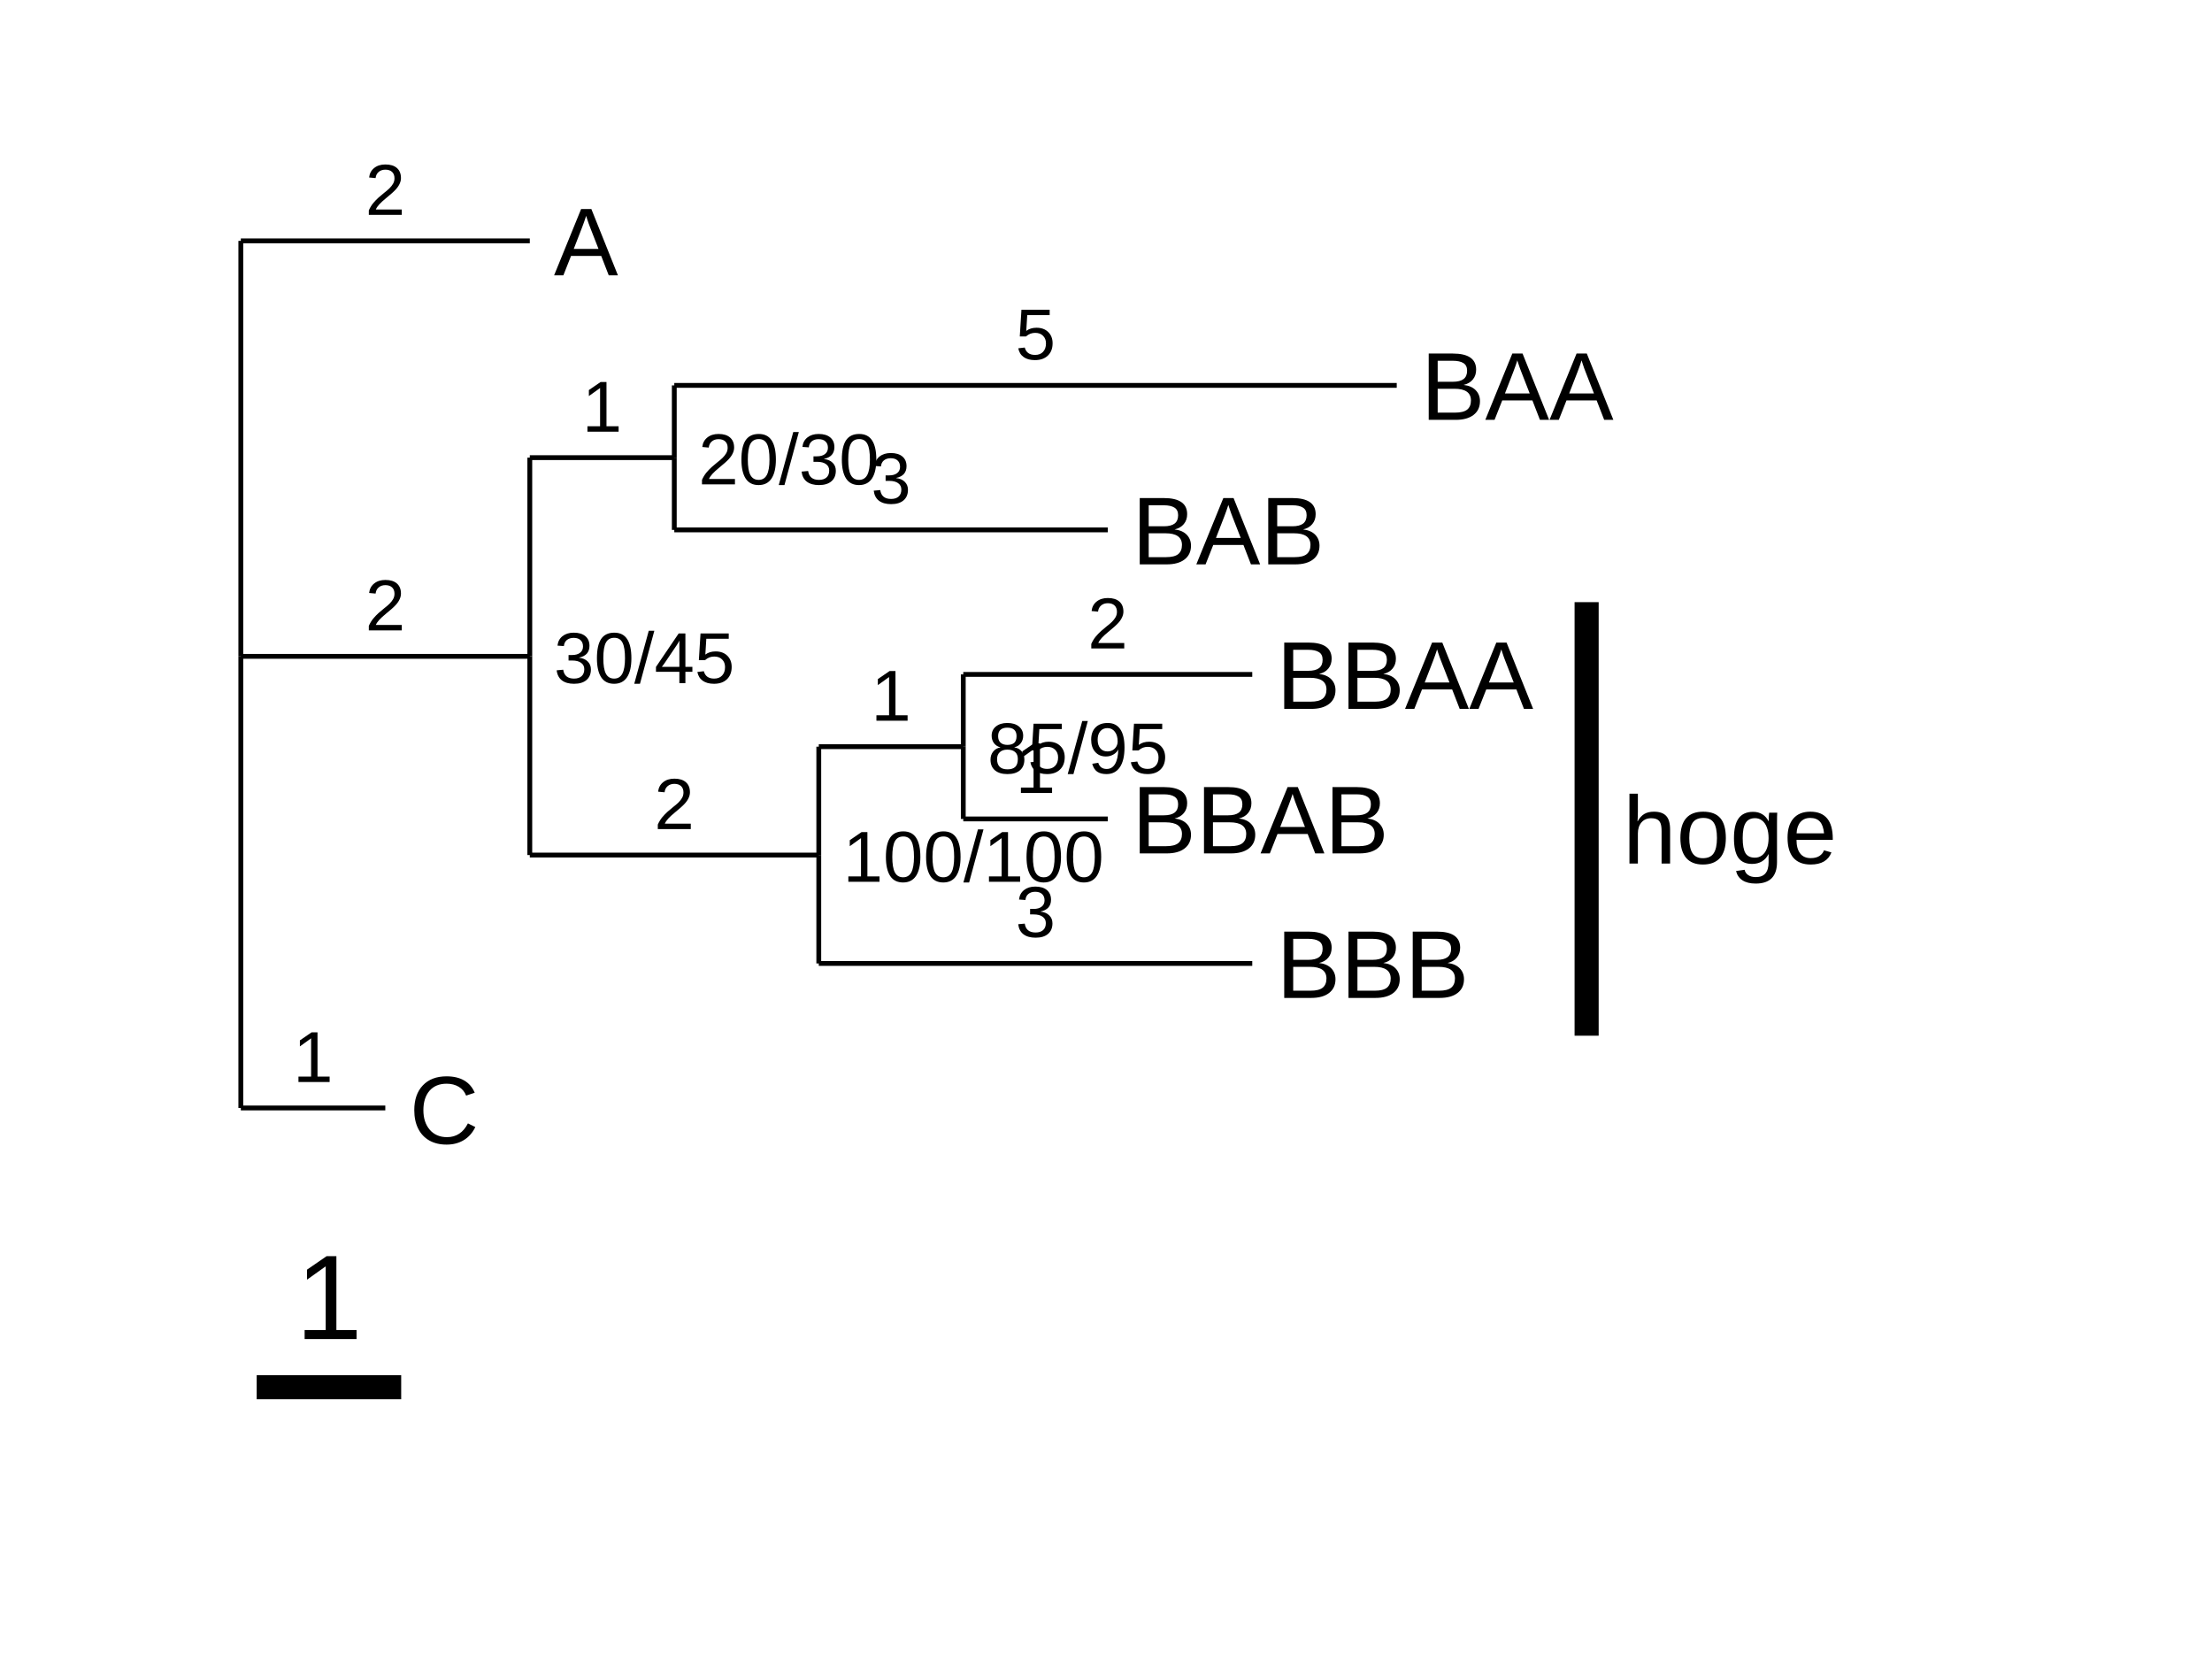
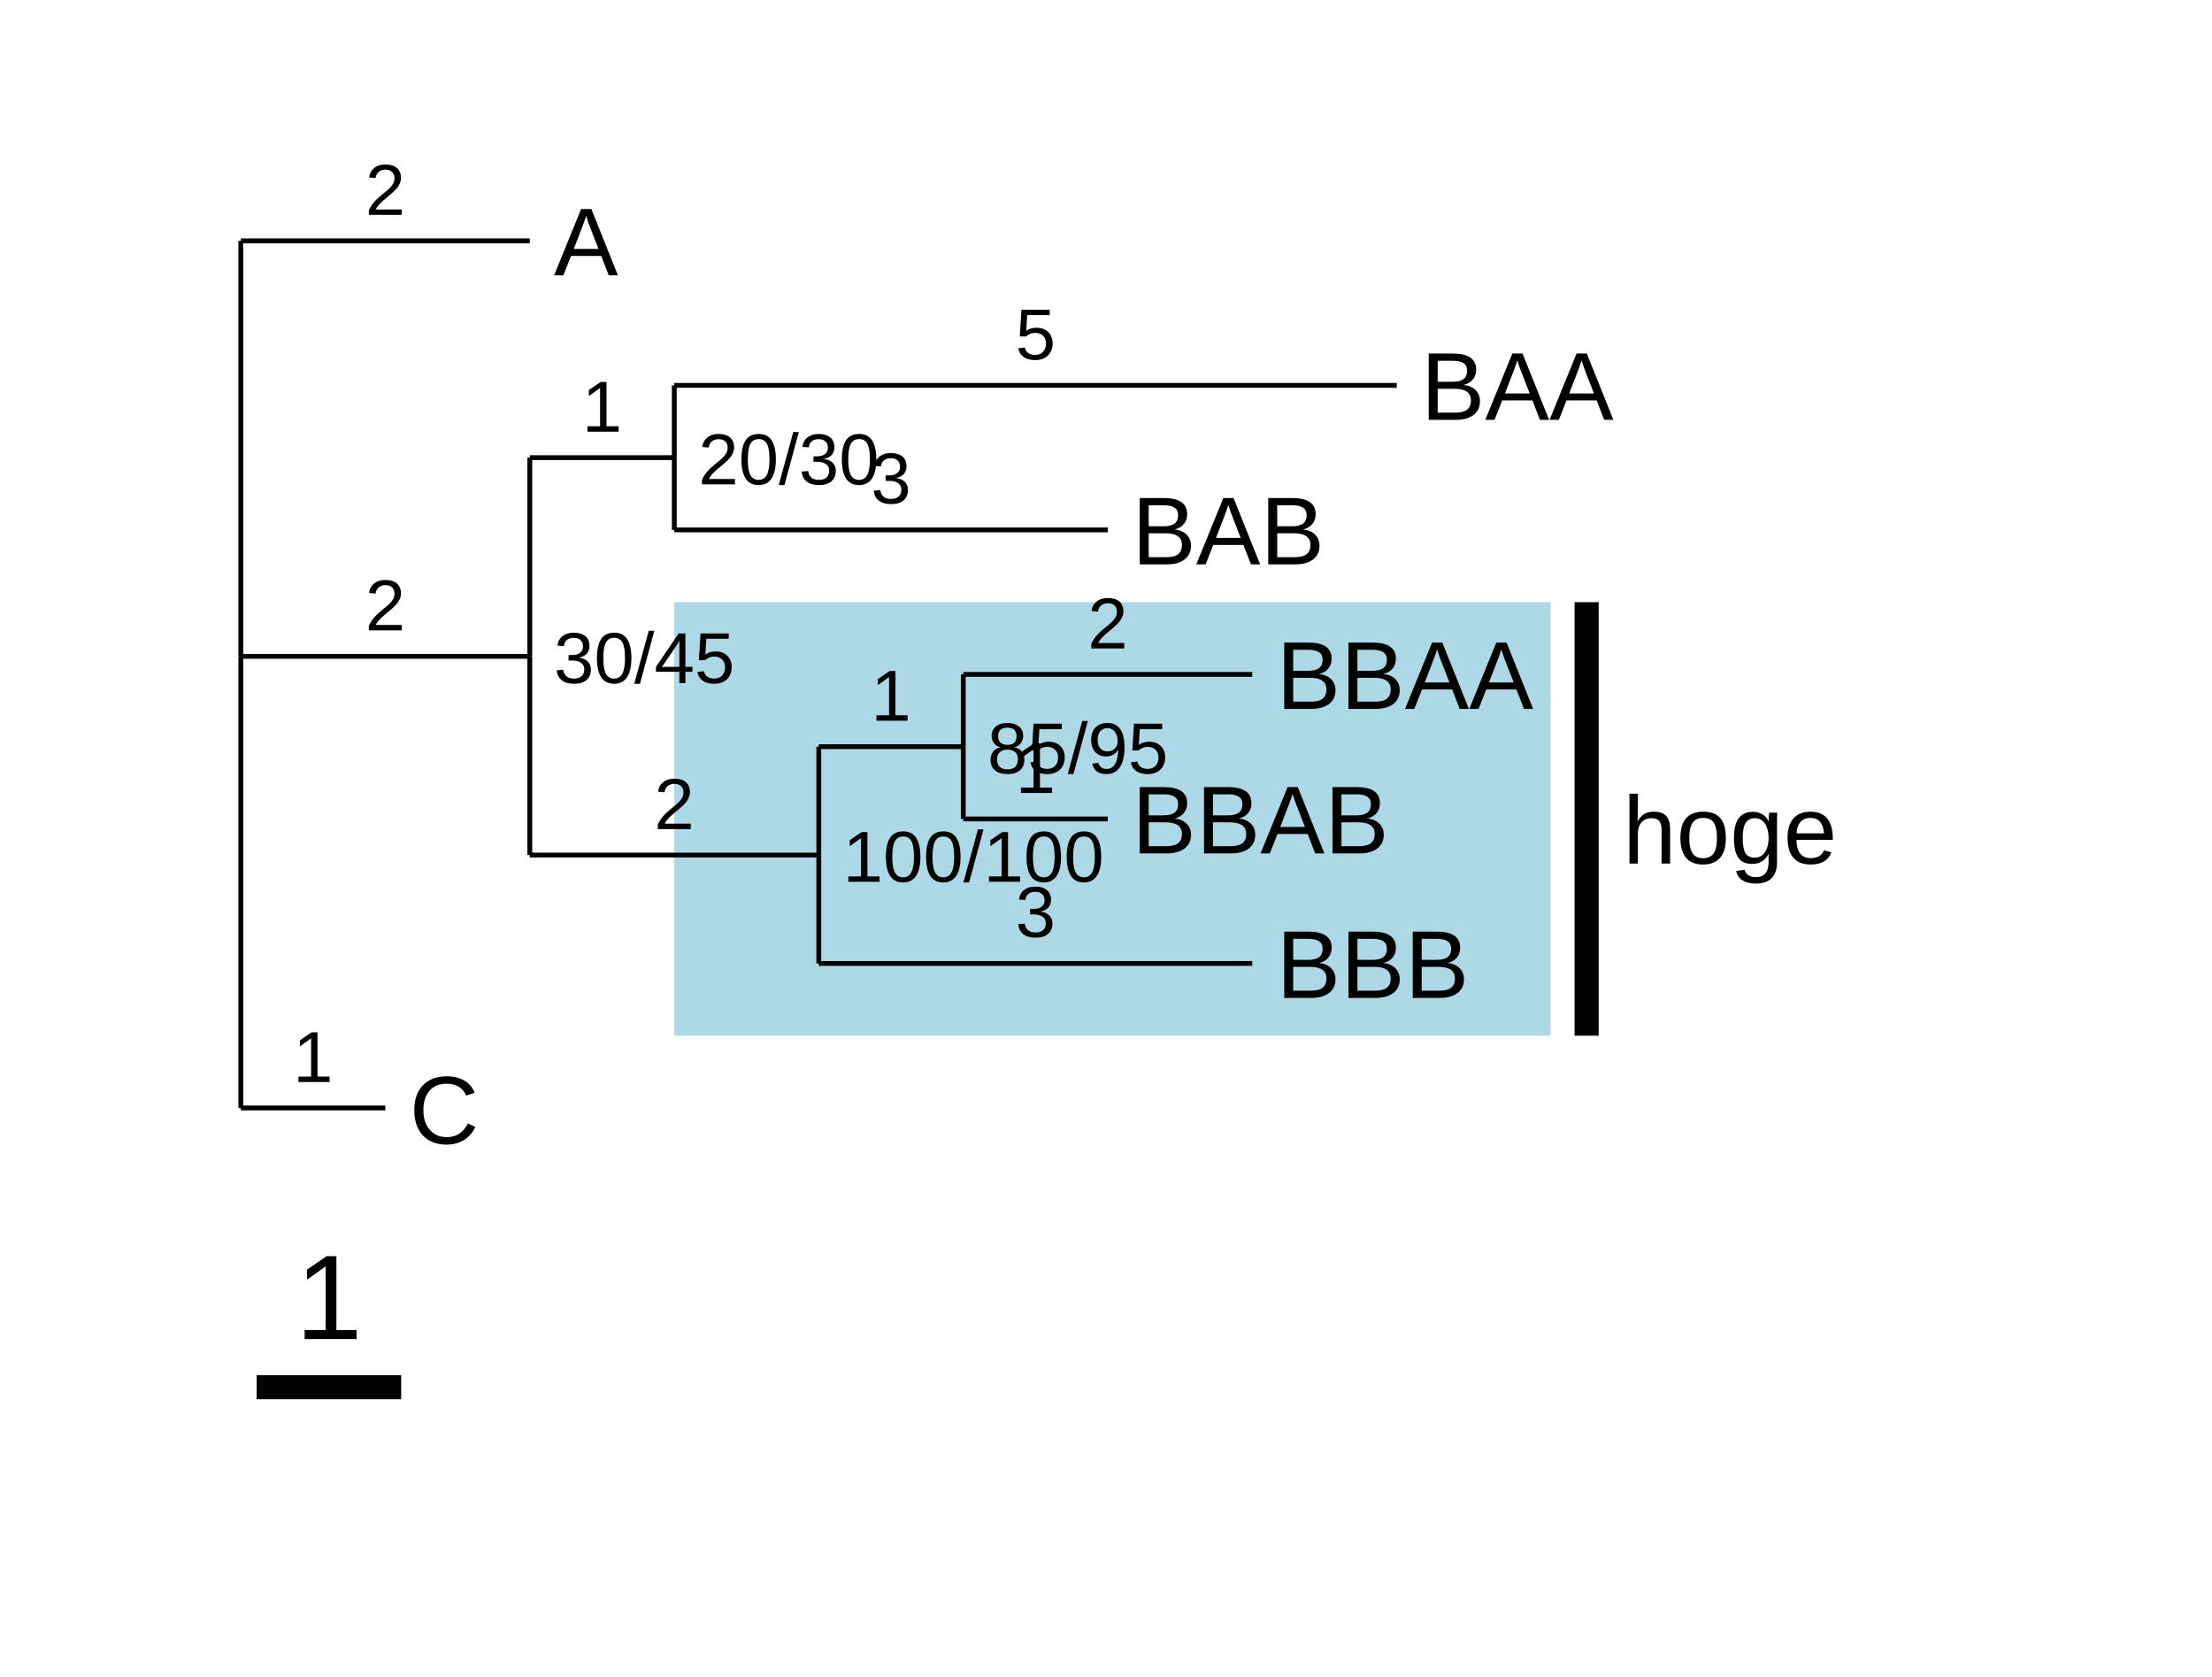
<svg xmlns="http://www.w3.org/2000/svg" version="1.1" width="459.268" height="347.969">
  <g transform="translate(50, 50)" id="tree-area">
+     <g id="shades">
+       <rect x="90" y="75" width="181.924" height="90" style="fill:lightblue;" />
+     </g>
    <g id="leaf-labels">
      <text x="65" y="7.158" font-family="Arial, Helvetica, sans-serif" font-size="20" style="fill:black;">A</text>
      <text x="245" y="37.158" font-family="Arial, Helvetica, sans-serif" font-size="20" style="fill:black;">BAA</text>
      <text x="185" y="67.158" font-family="Arial, Helvetica, sans-serif" font-size="20" style="fill:black;">BAB</text>
      <text x="215" y="97.158" font-family="Arial, Helvetica, sans-serif" font-size="20" style="fill:black;">BBAA</text>
      <text x="185" y="127.158" font-family="Arial, Helvetica, sans-serif" font-size="20" style="fill:black;">BBAB</text>
      <text x="215" y="157.158" font-family="Arial, Helvetica, sans-serif" font-size="20" style="fill:black;">BBB</text>
      <text x="35" y="187.402" font-family="Arial, Helvetica, sans-serif" font-size="20" style="fill:black;">C</text>
    </g>
    <g id="clade-labels">
      <g id="hoge">
        <line x1="279.424" y1="75" x2="279.424" y2="165" stroke-width="5" style="stroke:black;" />
        <text x="286.924" y="129.263" font-family="Arial, Helvetica, sans-serif" font-size="20">hoge</text>
      </g>
    </g>
    <g id="branches">
      <line x1="0" y1="0" x2="60" y2="0" stroke-width="1" style="stroke:black;" />
      <line x1="0" y1="0" x2="0" y2="86.25" stroke-width="1" style="stroke:black;" />
      <line x1="0" y1="86.25" x2="60" y2="86.25" stroke-width="1" style="stroke:black;" />
      <line x1="60" y1="45" x2="90" y2="45" stroke-width="1" style="stroke:black;" />
      <line x1="60" y1="45" x2="60" y2="86.25" stroke-width="1" style="stroke:black;" />
      <line x1="90" y1="30" x2="240" y2="30" stroke-width="1" style="stroke:black;" />
      <line x1="90" y1="30" x2="90" y2="45" stroke-width="1" style="stroke:black;" />
      <line x1="90" y1="60" x2="180" y2="60" stroke-width="1" style="stroke:black;" />
      <line x1="90" y1="60" x2="90" y2="45" stroke-width="1" style="stroke:black;" />
      <line x1="60" y1="127.5" x2="120" y2="127.5" stroke-width="1" style="stroke:black;" />
      <line x1="60" y1="127.5" x2="60" y2="86.25" stroke-width="1" style="stroke:black;" />
      <line x1="120" y1="105" x2="150" y2="105" stroke-width="1" style="stroke:black;" />
      <line x1="120" y1="105" x2="120" y2="127.5" stroke-width="1" style="stroke:black;" />
      <line x1="150" y1="90" x2="210" y2="90" stroke-width="1" style="stroke:black;" />
      <line x1="150" y1="90" x2="150" y2="105" stroke-width="1" style="stroke:black;" />
      <line x1="150" y1="120" x2="180" y2="120" stroke-width="1" style="stroke:black;" />
      <line x1="150" y1="120" x2="150" y2="105" stroke-width="1" style="stroke:black;" />
      <line x1="120" y1="150" x2="210" y2="150" stroke-width="1" style="stroke:black;" />
      <line x1="120" y1="150" x2="120" y2="127.5" stroke-width="1" style="stroke:black;" />
      <line x1="0" y1="180" x2="30" y2="180" stroke-width="1" style="stroke:black;" />
      <line x1="0" y1="180" x2="0" y2="86.25" stroke-width="1" style="stroke:black;" />
    </g>
    <g id="node-values">
      <text x="65" y="91.805" font-family="Arial, Helvetica, sans-serif" font-size="15" style="fill:black;">30/45</text>
      <text x="95" y="50.555" font-family="Arial, Helvetica, sans-serif" font-size="15" style="fill:black;">20/30</text>
      <text x="125" y="133.052" font-family="Arial, Helvetica, sans-serif" font-size="15" style="fill:black;">100/100</text>
      <text x="155" y="110.552" font-family="Arial, Helvetica, sans-serif" font-size="15" style="fill:black;">85/95</text>
    </g>
    <g id="branch-values">
      <text x="30" y="-5.391" text-anchor="middle" font-family="Arial, Helvetica, sans-serif" font-size="15" style="fill:black;">2</text>
      <text x="30" y="80.859" text-anchor="middle" font-family="Arial, Helvetica, sans-serif" font-size="15" style="fill:black;">2</text>
      <text x="75" y="39.609" text-anchor="middle" font-family="Arial, Helvetica, sans-serif" font-size="15" style="fill:black;">1</text>
      <text x="165" y="24.613" text-anchor="middle" font-family="Arial, Helvetica, sans-serif" font-size="15" style="fill:black;">5</text>
      <text x="135" y="54.514" text-anchor="middle" font-family="Arial, Helvetica, sans-serif" font-size="15" style="fill:black;">3</text>
      <text x="90" y="122.109" text-anchor="middle" font-family="Arial, Helvetica, sans-serif" font-size="15" style="fill:black;">2</text>
      <text x="135" y="99.609" text-anchor="middle" font-family="Arial, Helvetica, sans-serif" font-size="15" style="fill:black;">1</text>
      <text x="180" y="84.609" text-anchor="middle" font-family="Arial, Helvetica, sans-serif" font-size="15" style="fill:black;">2</text>
      <text x="165" y="114.609" text-anchor="middle" font-family="Arial, Helvetica, sans-serif" font-size="15" style="fill:black;">1</text>
      <text x="165" y="144.514" text-anchor="middle" font-family="Arial, Helvetica, sans-serif" font-size="15" style="fill:black;">3</text>
      <text x="15" y="174.609" text-anchor="middle" font-family="Arial, Helvetica, sans-serif" font-size="15" style="fill:black;">1</text>
    </g>
    <g id="branch-decorations" />
  </g>
  <g transform="translate(53.2959, 277.9688)" id="scale-bar">
    <text x="15" y="0" text-anchor="middle" font-family="Arial, Helvetica, sans-serif" font-size="25">1</text>
    <line x1="0" y1="10" x2="30" y2="10" stroke-width="5" style="stroke:black;" />
  </g>
</svg>
